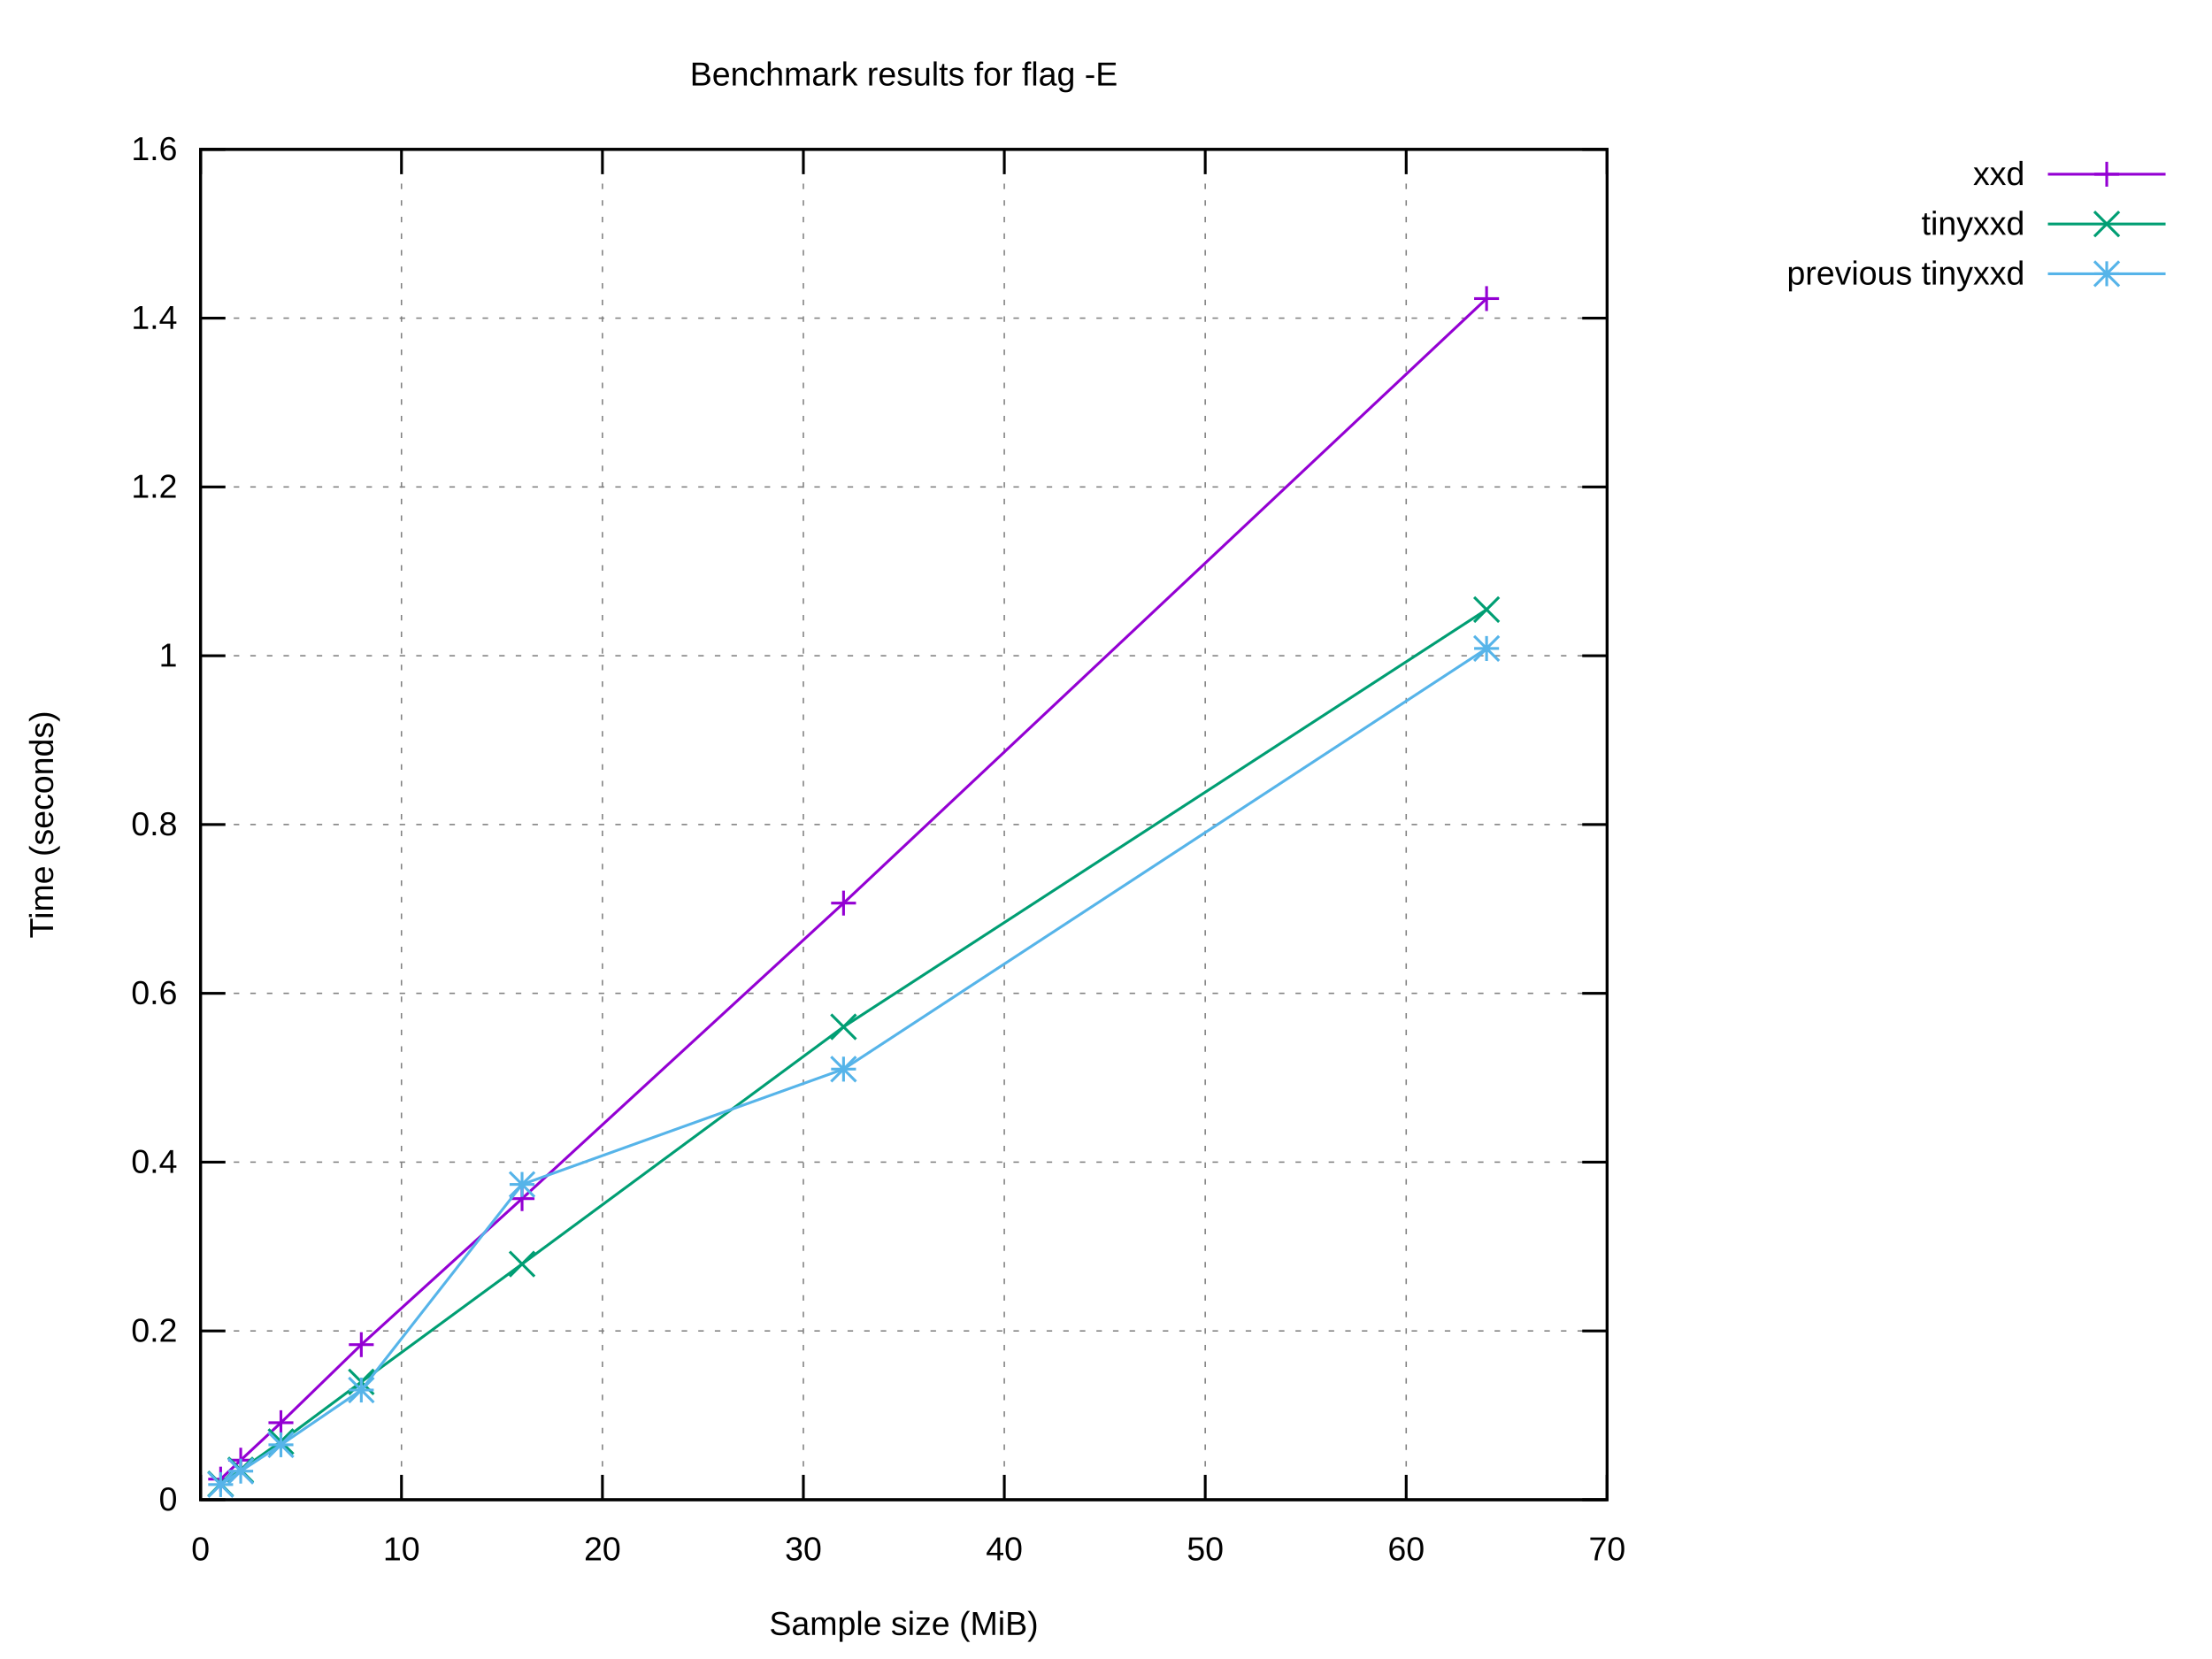
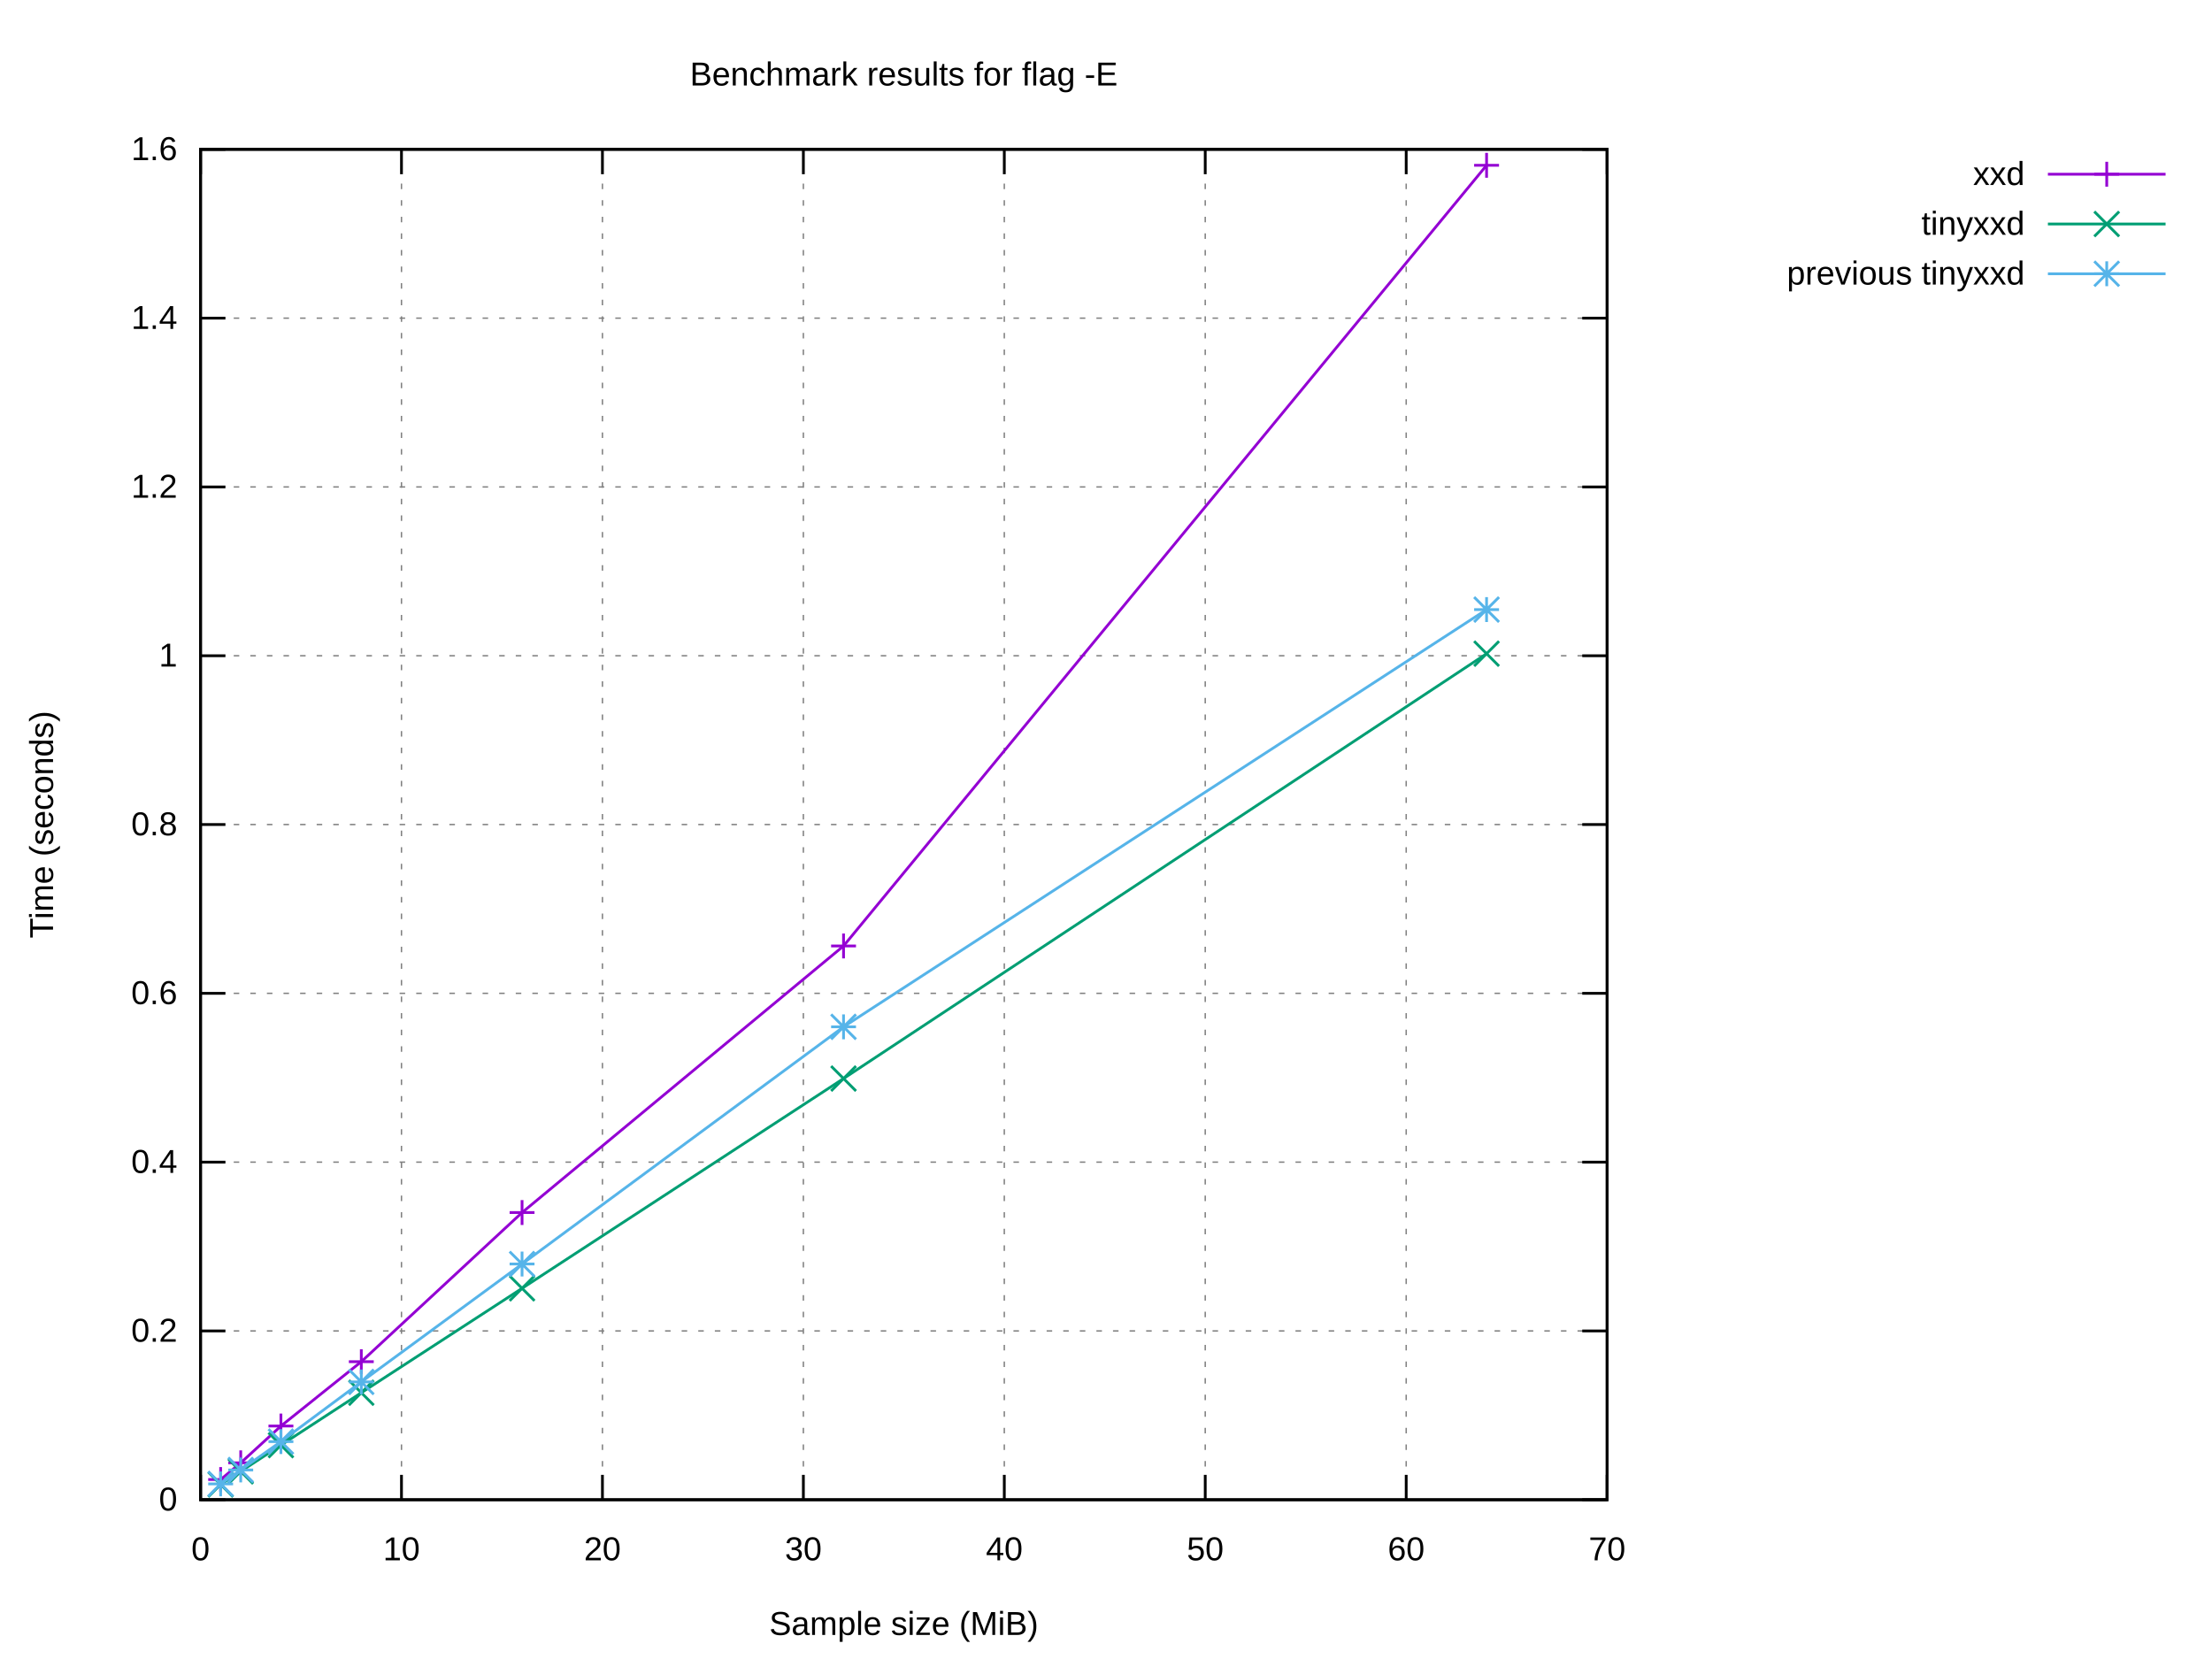
<svg xmlns="http://www.w3.org/2000/svg" xmlns:xlink="http://www.w3.org/1999/xlink" width="800" height="600" viewBox="0 0 800 600">
  <g id="gnuplot_canvas">
    <rect x="0" y="0" width="800" height="600" fill="#ffffff" />
    <defs>
      <circle id="gpDot" r="0.5" stroke-width="0.5" stroke="currentColor" />
      <path id="gpPt0" stroke-width="0.222" stroke="currentColor" d="M-1,0 h2 M0,-1 v2" />
      <path id="gpPt1" stroke-width="0.222" stroke="currentColor" d="M-1,-1 L1,1 M1,-1 L-1,1" />
      <path id="gpPt2" stroke-width="0.222" stroke="currentColor" d="M-1,0 L1,0 M0,-1 L0,1 M-1,-1 L1,1 M-1,1 L1,-1" />
      <rect id="gpPt3" stroke-width="0.222" stroke="currentColor" x="-1" y="-1" width="2" height="2" />
      <rect id="gpPt4" stroke-width="0.222" stroke="currentColor" fill="currentColor" x="-1" y="-1" width="2" height="2" />
      <circle id="gpPt5" stroke-width="0.222" stroke="currentColor" cx="0" cy="0" r="1" />
      <use xlink:href="#gpPt5" id="gpPt6" fill="currentColor" stroke="none" />
      <path id="gpPt7" stroke-width="0.222" stroke="currentColor" d="M0,-1.33 L-1.33,0.67 L1.33,0.67 z" />
      <use xlink:href="#gpPt7" id="gpPt8" fill="currentColor" stroke="none" />
      <use xlink:href="#gpPt7" id="gpPt9" stroke="currentColor" transform="rotate(180)" />
      <use xlink:href="#gpPt9" id="gpPt10" fill="currentColor" stroke="none" />
      <use xlink:href="#gpPt3" id="gpPt11" stroke="currentColor" transform="rotate(45)" />
      <use xlink:href="#gpPt11" id="gpPt12" fill="currentColor" stroke="none" />
      <path id="gpPt13" stroke-width="0.222" stroke="currentColor" d="M0,1.330 L1.265,0.411 L0.782,-1.067 L-0.782,-1.076 L-1.265,0.411 z" />
      <use xlink:href="#gpPt13" id="gpPt14" fill="currentColor" stroke="none" />
      <filter id="textbox" filterUnits="objectBoundingBox" x="0" y="0" height="1" width="1">
        <feFlood flood-color="#FFFFFF" flood-opacity="1" result="bgnd" />
        <feComposite in="SourceGraphic" in2="bgnd" operator="atop" />
      </filter>
      <filter id="greybox" filterUnits="objectBoundingBox" x="0" y="0" height="1" width="1">
        <feFlood flood-color="lightgrey" flood-opacity="1" result="grey" />
        <feComposite in="SourceGraphic" in2="grey" operator="atop" />
      </filter>
    </defs>
    <g fill="none" color="#FFFFFF" stroke="currentColor" stroke-width="1.00" stroke-linecap="butt" stroke-linejoin="miter">
</g>
    <g fill="none" color="black" stroke="currentColor" stroke-width="1.00" stroke-linecap="butt" stroke-linejoin="miter">
</g>
    <g fill="none" color="black" stroke="black" stroke-width="0.50" stroke-linecap="butt" stroke-linejoin="miter">
</g>
    <g fill="none" color="gray" stroke="currentColor" stroke-width="0.50" stroke-linecap="butt" stroke-linejoin="miter">
      <path stroke="gray" stroke-dasharray="2,4" class="gridline" d="M72.53,542.40 L581.24,542.40  " />
    </g>
    <g fill="none" color="gray" stroke="gray" stroke-width="1.00" stroke-linecap="butt" stroke-linejoin="miter">
</g>
    <g fill="none" color="black" stroke="currentColor" stroke-width="1.00" stroke-linecap="butt" stroke-linejoin="miter">
      <path stroke="black" d="M72.53,542.40 L81.53,542.40 M581.24,542.40 L572.24,542.40  " />
      <g transform="translate(64.14,546.30)" stroke="none" fill="black" font-family="Arial" font-size="12.00" text-anchor="end">
        <text>
          <tspan font-family="Arial"> 0</tspan>
        </text>
      </g>
    </g>
    <g fill="none" color="black" stroke="currentColor" stroke-width="1.00" stroke-linecap="butt" stroke-linejoin="miter">
</g>
    <g fill="none" color="black" stroke="black" stroke-width="0.50" stroke-linecap="butt" stroke-linejoin="miter">
</g>
    <g fill="none" color="gray" stroke="currentColor" stroke-width="0.50" stroke-linecap="butt" stroke-linejoin="miter">
      <path stroke="gray" stroke-dasharray="2,4" class="gridline" d="M72.53,481.35 L581.24,481.35  " />
    </g>
    <g fill="none" color="gray" stroke="gray" stroke-width="1.00" stroke-linecap="butt" stroke-linejoin="miter">
</g>
    <g fill="none" color="black" stroke="currentColor" stroke-width="1.00" stroke-linecap="butt" stroke-linejoin="miter">
      <path stroke="black" d="M72.53,481.35 L81.53,481.35 M581.24,481.35 L572.24,481.35  " />
      <g transform="translate(64.14,485.25)" stroke="none" fill="black" font-family="Arial" font-size="12.00" text-anchor="end">
        <text>
          <tspan font-family="Arial"> 0.2</tspan>
        </text>
      </g>
    </g>
    <g fill="none" color="black" stroke="currentColor" stroke-width="1.00" stroke-linecap="butt" stroke-linejoin="miter">
</g>
    <g fill="none" color="black" stroke="black" stroke-width="0.50" stroke-linecap="butt" stroke-linejoin="miter">
</g>
    <g fill="none" color="gray" stroke="currentColor" stroke-width="0.50" stroke-linecap="butt" stroke-linejoin="miter">
      <path stroke="gray" stroke-dasharray="2,4" class="gridline" d="M72.53,420.30 L581.24,420.30  " />
    </g>
    <g fill="none" color="gray" stroke="gray" stroke-width="1.00" stroke-linecap="butt" stroke-linejoin="miter">
</g>
    <g fill="none" color="black" stroke="currentColor" stroke-width="1.00" stroke-linecap="butt" stroke-linejoin="miter">
      <path stroke="black" d="M72.53,420.30 L81.53,420.30 M581.24,420.30 L572.24,420.30  " />
      <g transform="translate(64.14,424.20)" stroke="none" fill="black" font-family="Arial" font-size="12.00" text-anchor="end">
        <text>
          <tspan font-family="Arial"> 0.4</tspan>
        </text>
      </g>
    </g>
    <g fill="none" color="black" stroke="currentColor" stroke-width="1.00" stroke-linecap="butt" stroke-linejoin="miter">
</g>
    <g fill="none" color="black" stroke="black" stroke-width="0.50" stroke-linecap="butt" stroke-linejoin="miter">
</g>
    <g fill="none" color="gray" stroke="currentColor" stroke-width="0.50" stroke-linecap="butt" stroke-linejoin="miter">
      <path stroke="gray" stroke-dasharray="2,4" class="gridline" d="M72.53,359.25 L581.24,359.25  " />
    </g>
    <g fill="none" color="gray" stroke="gray" stroke-width="1.00" stroke-linecap="butt" stroke-linejoin="miter">
</g>
    <g fill="none" color="black" stroke="currentColor" stroke-width="1.00" stroke-linecap="butt" stroke-linejoin="miter">
      <path stroke="black" d="M72.53,359.25 L81.53,359.25 M581.24,359.25 L572.24,359.25  " />
      <g transform="translate(64.14,363.15)" stroke="none" fill="black" font-family="Arial" font-size="12.00" text-anchor="end">
        <text>
          <tspan font-family="Arial"> 0.6</tspan>
        </text>
      </g>
    </g>
    <g fill="none" color="black" stroke="currentColor" stroke-width="1.00" stroke-linecap="butt" stroke-linejoin="miter">
</g>
    <g fill="none" color="black" stroke="black" stroke-width="0.50" stroke-linecap="butt" stroke-linejoin="miter">
</g>
    <g fill="none" color="gray" stroke="currentColor" stroke-width="0.50" stroke-linecap="butt" stroke-linejoin="miter">
      <path stroke="gray" stroke-dasharray="2,4" class="gridline" d="M72.53,298.20 L581.24,298.20  " />
    </g>
    <g fill="none" color="gray" stroke="gray" stroke-width="1.00" stroke-linecap="butt" stroke-linejoin="miter">
</g>
    <g fill="none" color="black" stroke="currentColor" stroke-width="1.00" stroke-linecap="butt" stroke-linejoin="miter">
      <path stroke="black" d="M72.53,298.20 L81.53,298.20 M581.24,298.20 L572.24,298.20  " />
      <g transform="translate(64.14,302.10)" stroke="none" fill="black" font-family="Arial" font-size="12.00" text-anchor="end">
        <text>
          <tspan font-family="Arial"> 0.8</tspan>
        </text>
      </g>
    </g>
    <g fill="none" color="black" stroke="currentColor" stroke-width="1.00" stroke-linecap="butt" stroke-linejoin="miter">
</g>
    <g fill="none" color="black" stroke="black" stroke-width="0.50" stroke-linecap="butt" stroke-linejoin="miter">
</g>
    <g fill="none" color="gray" stroke="currentColor" stroke-width="0.50" stroke-linecap="butt" stroke-linejoin="miter">
      <path stroke="gray" stroke-dasharray="2,4" class="gridline" d="M72.53,237.16 L581.24,237.16  " />
    </g>
    <g fill="none" color="gray" stroke="gray" stroke-width="1.00" stroke-linecap="butt" stroke-linejoin="miter">
</g>
    <g fill="none" color="black" stroke="currentColor" stroke-width="1.00" stroke-linecap="butt" stroke-linejoin="miter">
      <path stroke="black" d="M72.53,237.16 L81.53,237.16 M581.24,237.16 L572.24,237.16  " />
      <g transform="translate(64.14,241.06)" stroke="none" fill="black" font-family="Arial" font-size="12.00" text-anchor="end">
        <text>
          <tspan font-family="Arial"> 1</tspan>
        </text>
      </g>
    </g>
    <g fill="none" color="black" stroke="currentColor" stroke-width="1.00" stroke-linecap="butt" stroke-linejoin="miter">
</g>
    <g fill="none" color="black" stroke="black" stroke-width="0.50" stroke-linecap="butt" stroke-linejoin="miter">
</g>
    <g fill="none" color="gray" stroke="currentColor" stroke-width="0.50" stroke-linecap="butt" stroke-linejoin="miter">
      <path stroke="gray" stroke-dasharray="2,4" class="gridline" d="M72.53,176.11 L581.24,176.11  " />
    </g>
    <g fill="none" color="gray" stroke="gray" stroke-width="1.00" stroke-linecap="butt" stroke-linejoin="miter">
</g>
    <g fill="none" color="black" stroke="currentColor" stroke-width="1.00" stroke-linecap="butt" stroke-linejoin="miter">
      <path stroke="black" d="M72.53,176.11 L81.53,176.11 M581.24,176.11 L572.24,176.11  " />
      <g transform="translate(64.14,180.01)" stroke="none" fill="black" font-family="Arial" font-size="12.00" text-anchor="end">
        <text>
          <tspan font-family="Arial"> 1.2</tspan>
        </text>
      </g>
    </g>
    <g fill="none" color="black" stroke="currentColor" stroke-width="1.00" stroke-linecap="butt" stroke-linejoin="miter">
</g>
    <g fill="none" color="black" stroke="black" stroke-width="0.50" stroke-linecap="butt" stroke-linejoin="miter">
</g>
    <g fill="none" color="gray" stroke="currentColor" stroke-width="0.50" stroke-linecap="butt" stroke-linejoin="miter">
      <path stroke="gray" stroke-dasharray="2,4" class="gridline" d="M72.53,115.06 L581.24,115.06  " />
    </g>
    <g fill="none" color="gray" stroke="gray" stroke-width="1.00" stroke-linecap="butt" stroke-linejoin="miter">
</g>
    <g fill="none" color="black" stroke="currentColor" stroke-width="1.00" stroke-linecap="butt" stroke-linejoin="miter">
      <path stroke="black" d="M72.53,115.06 L81.53,115.06 M581.24,115.06 L572.24,115.06  " />
      <g transform="translate(64.14,118.96)" stroke="none" fill="black" font-family="Arial" font-size="12.00" text-anchor="end">
        <text>
          <tspan font-family="Arial"> 1.4</tspan>
        </text>
      </g>
    </g>
    <g fill="none" color="black" stroke="currentColor" stroke-width="1.00" stroke-linecap="butt" stroke-linejoin="miter">
</g>
    <g fill="none" color="black" stroke="black" stroke-width="0.50" stroke-linecap="butt" stroke-linejoin="miter">
</g>
    <g fill="none" color="gray" stroke="currentColor" stroke-width="0.50" stroke-linecap="butt" stroke-linejoin="miter">
      <path stroke="gray" stroke-dasharray="2,4" class="gridline" d="M72.53,54.01 L581.24,54.01  " />
    </g>
    <g fill="none" color="gray" stroke="gray" stroke-width="1.00" stroke-linecap="butt" stroke-linejoin="miter">
</g>
    <g fill="none" color="black" stroke="currentColor" stroke-width="1.00" stroke-linecap="butt" stroke-linejoin="miter">
      <path stroke="black" d="M72.53,54.01 L81.53,54.01 M581.24,54.01 L572.24,54.01  " />
      <g transform="translate(64.14,57.91)" stroke="none" fill="black" font-family="Arial" font-size="12.00" text-anchor="end">
        <text>
          <tspan font-family="Arial"> 1.6</tspan>
        </text>
      </g>
    </g>
    <g fill="none" color="black" stroke="currentColor" stroke-width="1.00" stroke-linecap="butt" stroke-linejoin="miter">
</g>
    <g fill="none" color="black" stroke="black" stroke-width="0.50" stroke-linecap="butt" stroke-linejoin="miter">
</g>
    <g fill="none" color="gray" stroke="currentColor" stroke-width="0.50" stroke-linecap="butt" stroke-linejoin="miter">
      <path stroke="gray" stroke-dasharray="2,4" class="gridline" d="M72.53,542.40 L72.53,54.01  " />
    </g>
    <g fill="none" color="gray" stroke="gray" stroke-width="1.00" stroke-linecap="butt" stroke-linejoin="miter">
</g>
    <g fill="none" color="black" stroke="currentColor" stroke-width="1.00" stroke-linecap="butt" stroke-linejoin="miter">
      <path stroke="black" d="M72.53,542.40 L72.53,533.40 M72.53,54.01 L72.53,63.01  " />
      <g transform="translate(72.53,564.30)" stroke="none" fill="black" font-family="Arial" font-size="12.00" text-anchor="middle">
        <text>
          <tspan font-family="Arial"> 0</tspan>
        </text>
      </g>
    </g>
    <g fill="none" color="black" stroke="currentColor" stroke-width="1.00" stroke-linecap="butt" stroke-linejoin="miter">
</g>
    <g fill="none" color="black" stroke="black" stroke-width="0.50" stroke-linecap="butt" stroke-linejoin="miter">
</g>
    <g fill="none" color="gray" stroke="currentColor" stroke-width="0.50" stroke-linecap="butt" stroke-linejoin="miter">
      <path stroke="gray" stroke-dasharray="2,4" class="gridline" d="M145.20,542.40 L145.20,54.01  " />
    </g>
    <g fill="none" color="gray" stroke="gray" stroke-width="1.00" stroke-linecap="butt" stroke-linejoin="miter">
</g>
    <g fill="none" color="black" stroke="currentColor" stroke-width="1.00" stroke-linecap="butt" stroke-linejoin="miter">
      <path stroke="black" d="M145.20,542.40 L145.20,533.40 M145.20,54.01 L145.20,63.01  " />
      <g transform="translate(145.20,564.30)" stroke="none" fill="black" font-family="Arial" font-size="12.00" text-anchor="middle">
        <text>
          <tspan font-family="Arial"> 10</tspan>
        </text>
      </g>
    </g>
    <g fill="none" color="black" stroke="currentColor" stroke-width="1.00" stroke-linecap="butt" stroke-linejoin="miter">
</g>
    <g fill="none" color="black" stroke="black" stroke-width="0.50" stroke-linecap="butt" stroke-linejoin="miter">
</g>
    <g fill="none" color="gray" stroke="currentColor" stroke-width="0.50" stroke-linecap="butt" stroke-linejoin="miter">
      <path stroke="gray" stroke-dasharray="2,4" class="gridline" d="M217.88,542.40 L217.88,54.01  " />
    </g>
    <g fill="none" color="gray" stroke="gray" stroke-width="1.00" stroke-linecap="butt" stroke-linejoin="miter">
</g>
    <g fill="none" color="black" stroke="currentColor" stroke-width="1.00" stroke-linecap="butt" stroke-linejoin="miter">
      <path stroke="black" d="M217.88,542.40 L217.88,533.40 M217.88,54.01 L217.88,63.01  " />
      <g transform="translate(217.88,564.30)" stroke="none" fill="black" font-family="Arial" font-size="12.00" text-anchor="middle">
        <text>
          <tspan font-family="Arial"> 20</tspan>
        </text>
      </g>
    </g>
    <g fill="none" color="black" stroke="currentColor" stroke-width="1.00" stroke-linecap="butt" stroke-linejoin="miter">
</g>
    <g fill="none" color="black" stroke="black" stroke-width="0.50" stroke-linecap="butt" stroke-linejoin="miter">
</g>
    <g fill="none" color="gray" stroke="currentColor" stroke-width="0.50" stroke-linecap="butt" stroke-linejoin="miter">
      <path stroke="gray" stroke-dasharray="2,4" class="gridline" d="M290.55,542.40 L290.55,54.01  " />
    </g>
    <g fill="none" color="gray" stroke="gray" stroke-width="1.00" stroke-linecap="butt" stroke-linejoin="miter">
</g>
    <g fill="none" color="black" stroke="currentColor" stroke-width="1.00" stroke-linecap="butt" stroke-linejoin="miter">
      <path stroke="black" d="M290.55,542.40 L290.55,533.40 M290.55,54.01 L290.55,63.01  " />
      <g transform="translate(290.55,564.30)" stroke="none" fill="black" font-family="Arial" font-size="12.00" text-anchor="middle">
        <text>
          <tspan font-family="Arial"> 30</tspan>
        </text>
      </g>
    </g>
    <g fill="none" color="black" stroke="currentColor" stroke-width="1.00" stroke-linecap="butt" stroke-linejoin="miter">
</g>
    <g fill="none" color="black" stroke="black" stroke-width="0.50" stroke-linecap="butt" stroke-linejoin="miter">
</g>
    <g fill="none" color="gray" stroke="currentColor" stroke-width="0.50" stroke-linecap="butt" stroke-linejoin="miter">
      <path stroke="gray" stroke-dasharray="2,4" class="gridline" d="M363.22,542.40 L363.22,54.01  " />
    </g>
    <g fill="none" color="gray" stroke="gray" stroke-width="1.00" stroke-linecap="butt" stroke-linejoin="miter">
</g>
    <g fill="none" color="black" stroke="currentColor" stroke-width="1.00" stroke-linecap="butt" stroke-linejoin="miter">
      <path stroke="black" d="M363.22,542.40 L363.22,533.40 M363.22,54.01 L363.22,63.01  " />
      <g transform="translate(363.22,564.30)" stroke="none" fill="black" font-family="Arial" font-size="12.00" text-anchor="middle">
        <text>
          <tspan font-family="Arial"> 40</tspan>
        </text>
      </g>
    </g>
    <g fill="none" color="black" stroke="currentColor" stroke-width="1.00" stroke-linecap="butt" stroke-linejoin="miter">
</g>
    <g fill="none" color="black" stroke="black" stroke-width="0.50" stroke-linecap="butt" stroke-linejoin="miter">
</g>
    <g fill="none" color="gray" stroke="currentColor" stroke-width="0.50" stroke-linecap="butt" stroke-linejoin="miter">
      <path stroke="gray" stroke-dasharray="2,4" class="gridline" d="M435.89,542.40 L435.89,54.01  " />
    </g>
    <g fill="none" color="gray" stroke="gray" stroke-width="1.00" stroke-linecap="butt" stroke-linejoin="miter">
</g>
    <g fill="none" color="black" stroke="currentColor" stroke-width="1.00" stroke-linecap="butt" stroke-linejoin="miter">
      <path stroke="black" d="M435.89,542.40 L435.89,533.40 M435.89,54.01 L435.89,63.01  " />
      <g transform="translate(435.89,564.30)" stroke="none" fill="black" font-family="Arial" font-size="12.00" text-anchor="middle">
        <text>
          <tspan font-family="Arial"> 50</tspan>
        </text>
      </g>
    </g>
    <g fill="none" color="black" stroke="currentColor" stroke-width="1.00" stroke-linecap="butt" stroke-linejoin="miter">
</g>
    <g fill="none" color="black" stroke="black" stroke-width="0.50" stroke-linecap="butt" stroke-linejoin="miter">
</g>
    <g fill="none" color="gray" stroke="currentColor" stroke-width="0.50" stroke-linecap="butt" stroke-linejoin="miter">
      <path stroke="gray" stroke-dasharray="2,4" class="gridline" d="M508.57,542.40 L508.57,54.01  " />
    </g>
    <g fill="none" color="gray" stroke="gray" stroke-width="1.00" stroke-linecap="butt" stroke-linejoin="miter">
</g>
    <g fill="none" color="black" stroke="currentColor" stroke-width="1.00" stroke-linecap="butt" stroke-linejoin="miter">
      <path stroke="black" d="M508.57,542.40 L508.57,533.40 M508.57,54.01 L508.57,63.01  " />
      <g transform="translate(508.57,564.30)" stroke="none" fill="black" font-family="Arial" font-size="12.00" text-anchor="middle">
        <text>
          <tspan font-family="Arial"> 60</tspan>
        </text>
      </g>
    </g>
    <g fill="none" color="black" stroke="currentColor" stroke-width="1.00" stroke-linecap="butt" stroke-linejoin="miter">
</g>
    <g fill="none" color="black" stroke="black" stroke-width="0.50" stroke-linecap="butt" stroke-linejoin="miter">
</g>
    <g fill="none" color="gray" stroke="currentColor" stroke-width="0.50" stroke-linecap="butt" stroke-linejoin="miter">
      <path stroke="gray" stroke-dasharray="2,4" class="gridline" d="M581.24,542.40 L581.24,54.01  " />
    </g>
    <g fill="none" color="gray" stroke="gray" stroke-width="1.00" stroke-linecap="butt" stroke-linejoin="miter">
</g>
    <g fill="none" color="black" stroke="currentColor" stroke-width="1.00" stroke-linecap="butt" stroke-linejoin="miter">
      <path stroke="black" d="M581.24,542.40 L581.24,533.40 M581.24,54.01 L581.24,63.01  " />
      <g transform="translate(581.24,564.30)" stroke="none" fill="black" font-family="Arial" font-size="12.00" text-anchor="middle">
        <text>
          <tspan font-family="Arial"> 70</tspan>
        </text>
      </g>
    </g>
    <g fill="none" color="black" stroke="currentColor" stroke-width="1.00" stroke-linecap="butt" stroke-linejoin="miter">
</g>
    <g fill="none" color="black" stroke="currentColor" stroke-width="1.00" stroke-linecap="butt" stroke-linejoin="miter">
      <path stroke="black" d="M72.53,54.01 L72.53,542.40 L581.24,542.40 L581.24,54.01 L72.53,54.01 Z  " />
    </g>
    <g fill="none" color="black" stroke="currentColor" stroke-width="1.00" stroke-linecap="butt" stroke-linejoin="miter">
</g>
    <g id="gnuplot_plot_1">
      <g fill="none" color="black" stroke="currentColor" stroke-width="1.00" stroke-linecap="butt" stroke-linejoin="miter">
        <g transform="translate(732.26,66.91)" stroke="none" fill="black" font-family="Arial" font-size="12.00" text-anchor="end">
          <text>
            <tspan font-family="Arial">xxd</tspan>
          </text>
        </g>
      </g>
      <g fill="none" color="black" stroke="currentColor" stroke-width="1.00" stroke-linecap="butt" stroke-linejoin="miter">
-         <path stroke="rgb(148,   0, 211)" d="M740.65,63.01 L783.21,63.01 M537.64,107.99 L305.08,326.62 L188.81,433.50 L130.67,486.31 L101.60,514.54 L87.06,528.09   L79.80,534.95  " />
-         <use xlink:href="#gpPt0" transform="translate(537.64,107.99) scale(4.50)" color="rgb(148,   0, 211)" />
-         <use xlink:href="#gpPt0" transform="translate(305.08,326.62) scale(4.50)" color="rgb(148,   0, 211)" />
-         <use xlink:href="#gpPt0" transform="translate(188.81,433.50) scale(4.50)" color="rgb(148,   0, 211)" />
-         <use xlink:href="#gpPt0" transform="translate(130.67,486.31) scale(4.50)" color="rgb(148,   0, 211)" />
-         <use xlink:href="#gpPt0" transform="translate(101.60,514.54) scale(4.50)" color="rgb(148,   0, 211)" />
-         <use xlink:href="#gpPt0" transform="translate(87.06,528.09) scale(4.50)" color="rgb(148,   0, 211)" />
-         <use xlink:href="#gpPt0" transform="translate(79.80,534.95) scale(4.50)" color="rgb(148,   0, 211)" />
+         <path stroke="rgb(148,   0, 211)" d="M740.65,63.01 L783.21,63.01 M537.64,59.78 L305.08,342.12 L188.81,438.53 L130.67,492.47 L101.60,515.74 L87.06,529.05   L79.80,535.09  " />
+         <use xlink:href="#gpPt0" transform="translate(537.64,59.78) scale(4.50)" color="rgb(148,   0, 211)" />
+         <use xlink:href="#gpPt0" transform="translate(305.08,342.12) scale(4.50)" color="rgb(148,   0, 211)" />
+         <use xlink:href="#gpPt0" transform="translate(188.81,438.53) scale(4.50)" color="rgb(148,   0, 211)" />
+         <use xlink:href="#gpPt0" transform="translate(130.67,492.47) scale(4.50)" color="rgb(148,   0, 211)" />
+         <use xlink:href="#gpPt0" transform="translate(101.60,515.74) scale(4.50)" color="rgb(148,   0, 211)" />
+         <use xlink:href="#gpPt0" transform="translate(87.06,529.05) scale(4.50)" color="rgb(148,   0, 211)" />
+         <use xlink:href="#gpPt0" transform="translate(79.80,535.09) scale(4.50)" color="rgb(148,   0, 211)" />
        <use xlink:href="#gpPt0" transform="translate(761.93,63.01) scale(4.50)" color="rgb(148,   0, 211)" />
      </g>
    </g>
    <g id="gnuplot_plot_2">
      <g fill="none" color="black" stroke="currentColor" stroke-width="1.00" stroke-linecap="butt" stroke-linejoin="miter">
        <g transform="translate(732.26,84.91)" stroke="none" fill="black" font-family="Arial" font-size="12.00" text-anchor="end">
          <text>
            <tspan font-family="Arial">tinyxxd</tspan>
          </text>
        </g>
      </g>
      <g fill="none" color="black" stroke="currentColor" stroke-width="1.00" stroke-linecap="butt" stroke-linejoin="miter">
-         <path stroke="rgb(  0, 158, 115)" d="M740.65,81.01 L783.21,81.01 M537.64,220.46 L305.08,371.37 L188.81,457.15 L130.67,499.79 L101.60,521.37 L87.06,531.63   L79.80,536.67  " />
-         <use xlink:href="#gpPt1" transform="translate(537.64,220.46) scale(4.50)" color="rgb(  0, 158, 115)" />
-         <use xlink:href="#gpPt1" transform="translate(305.08,371.37) scale(4.50)" color="rgb(  0, 158, 115)" />
-         <use xlink:href="#gpPt1" transform="translate(188.81,457.15) scale(4.50)" color="rgb(  0, 158, 115)" />
-         <use xlink:href="#gpPt1" transform="translate(130.67,499.79) scale(4.50)" color="rgb(  0, 158, 115)" />
-         <use xlink:href="#gpPt1" transform="translate(101.60,521.37) scale(4.50)" color="rgb(  0, 158, 115)" />
-         <use xlink:href="#gpPt1" transform="translate(87.06,531.63) scale(4.50)" color="rgb(  0, 158, 115)" />
-         <use xlink:href="#gpPt1" transform="translate(79.80,536.67) scale(4.50)" color="rgb(  0, 158, 115)" />
+         <path stroke="rgb(  0, 158, 115)" d="M740.65,81.01 L783.21,81.01 M537.64,236.41 L305.08,390.07 L188.81,465.94 L130.67,503.70 L101.60,522.66 L87.06,532.14   L79.80,536.88  " />
+         <use xlink:href="#gpPt1" transform="translate(537.64,236.41) scale(4.50)" color="rgb(  0, 158, 115)" />
+         <use xlink:href="#gpPt1" transform="translate(305.08,390.07) scale(4.50)" color="rgb(  0, 158, 115)" />
+         <use xlink:href="#gpPt1" transform="translate(188.81,465.94) scale(4.50)" color="rgb(  0, 158, 115)" />
+         <use xlink:href="#gpPt1" transform="translate(130.67,503.70) scale(4.50)" color="rgb(  0, 158, 115)" />
+         <use xlink:href="#gpPt1" transform="translate(101.60,522.66) scale(4.50)" color="rgb(  0, 158, 115)" />
+         <use xlink:href="#gpPt1" transform="translate(87.06,532.14) scale(4.50)" color="rgb(  0, 158, 115)" />
+         <use xlink:href="#gpPt1" transform="translate(79.80,536.88) scale(4.50)" color="rgb(  0, 158, 115)" />
        <use xlink:href="#gpPt1" transform="translate(761.93,81.01) scale(4.50)" color="rgb(  0, 158, 115)" />
      </g>
    </g>
    <g id="gnuplot_plot_3">
      <g fill="none" color="black" stroke="currentColor" stroke-width="1.00" stroke-linecap="butt" stroke-linejoin="miter">
        <g transform="translate(732.26,102.91)" stroke="none" fill="black" font-family="Arial" font-size="12.00" text-anchor="end">
          <text>
            <tspan font-family="Arial">previous tinyxxd</tspan>
          </text>
        </g>
      </g>
      <g fill="none" color="black" stroke="currentColor" stroke-width="1.00" stroke-linecap="butt" stroke-linejoin="miter">
-         <path stroke="rgb( 86, 180, 233)" d="M740.65,99.01 L783.21,99.01 M537.64,234.53 L305.08,386.66 L188.81,428.37 L130.67,502.72 L101.60,522.52 L87.06,532.06   L79.80,536.91  " />
-         <use xlink:href="#gpPt2" transform="translate(537.64,234.53) scale(4.50)" color="rgb( 86, 180, 233)" />
-         <use xlink:href="#gpPt2" transform="translate(305.08,386.66) scale(4.50)" color="rgb( 86, 180, 233)" />
-         <use xlink:href="#gpPt2" transform="translate(188.81,428.37) scale(4.50)" color="rgb( 86, 180, 233)" />
-         <use xlink:href="#gpPt2" transform="translate(130.67,502.72) scale(4.50)" color="rgb( 86, 180, 233)" />
-         <use xlink:href="#gpPt2" transform="translate(101.60,522.52) scale(4.50)" color="rgb( 86, 180, 233)" />
-         <use xlink:href="#gpPt2" transform="translate(87.06,532.06) scale(4.50)" color="rgb( 86, 180, 233)" />
-         <use xlink:href="#gpPt2" transform="translate(79.80,536.91) scale(4.50)" color="rgb( 86, 180, 233)" />
+         <path stroke="rgb( 86, 180, 233)" d="M740.65,99.01 L783.21,99.01 M537.64,220.46 L305.08,371.37 L188.81,457.15 L130.67,499.79 L101.60,521.37 L87.06,531.63   L79.80,536.67  " />
+         <use xlink:href="#gpPt2" transform="translate(537.64,220.46) scale(4.50)" color="rgb( 86, 180, 233)" />
+         <use xlink:href="#gpPt2" transform="translate(305.08,371.37) scale(4.50)" color="rgb( 86, 180, 233)" />
+         <use xlink:href="#gpPt2" transform="translate(188.81,457.15) scale(4.50)" color="rgb( 86, 180, 233)" />
+         <use xlink:href="#gpPt2" transform="translate(130.67,499.79) scale(4.50)" color="rgb( 86, 180, 233)" />
+         <use xlink:href="#gpPt2" transform="translate(101.60,521.37) scale(4.50)" color="rgb( 86, 180, 233)" />
+         <use xlink:href="#gpPt2" transform="translate(87.06,531.63) scale(4.50)" color="rgb( 86, 180, 233)" />
+         <use xlink:href="#gpPt2" transform="translate(79.80,536.67) scale(4.50)" color="rgb( 86, 180, 233)" />
        <use xlink:href="#gpPt2" transform="translate(761.93,99.01) scale(4.50)" color="rgb( 86, 180, 233)" />
      </g>
    </g>
    <g fill="none" color="#FFFFFF" stroke="rgb( 86, 180, 233)" stroke-width="2.00" stroke-linecap="butt" stroke-linejoin="miter">
</g>
    <g fill="none" color="black" stroke="currentColor" stroke-width="2.00" stroke-linecap="butt" stroke-linejoin="miter">
</g>
    <g fill="none" color="black" stroke="black" stroke-width="1.00" stroke-linecap="butt" stroke-linejoin="miter">
</g>
    <g fill="none" color="black" stroke="currentColor" stroke-width="1.00" stroke-linecap="butt" stroke-linejoin="miter">
      <path stroke="black" d="M72.53,54.01 L72.53,542.40 L581.24,542.40 L581.24,54.01 L72.53,54.01 Z  " />
      <g transform="translate(19.18,298.21) rotate(270.00)" stroke="none" fill="black" font-family="Arial" font-size="12.00" text-anchor="middle">
        <text>
          <tspan font-family="Arial">Time (seconds)</tspan>
        </text>
      </g>
    </g>
    <g fill="none" color="black" stroke="currentColor" stroke-width="1.00" stroke-linecap="butt" stroke-linejoin="miter">
      <g transform="translate(326.88,591.30)" stroke="none" fill="black" font-family="Arial" font-size="12.00" text-anchor="middle">
        <text>
          <tspan font-family="Arial">Sample size (MiB)</tspan>
        </text>
      </g>
    </g>
    <g fill="none" color="black" stroke="currentColor" stroke-width="1.00" stroke-linecap="butt" stroke-linejoin="miter">
</g>
    <g fill="none" color="black" stroke="currentColor" stroke-width="1.00" stroke-linecap="butt" stroke-linejoin="miter">
      <g transform="translate(326.88,30.91)" stroke="none" fill="black" font-family="Arial" font-size="12.00" text-anchor="middle">
        <text>
          <tspan font-family="Arial">Benchmark results for flag -E</tspan>
        </text>
      </g>
    </g>
    <g fill="none" color="black" stroke="currentColor" stroke-width="1.00" stroke-linecap="butt" stroke-linejoin="miter">
</g>
  </g>
</svg>
